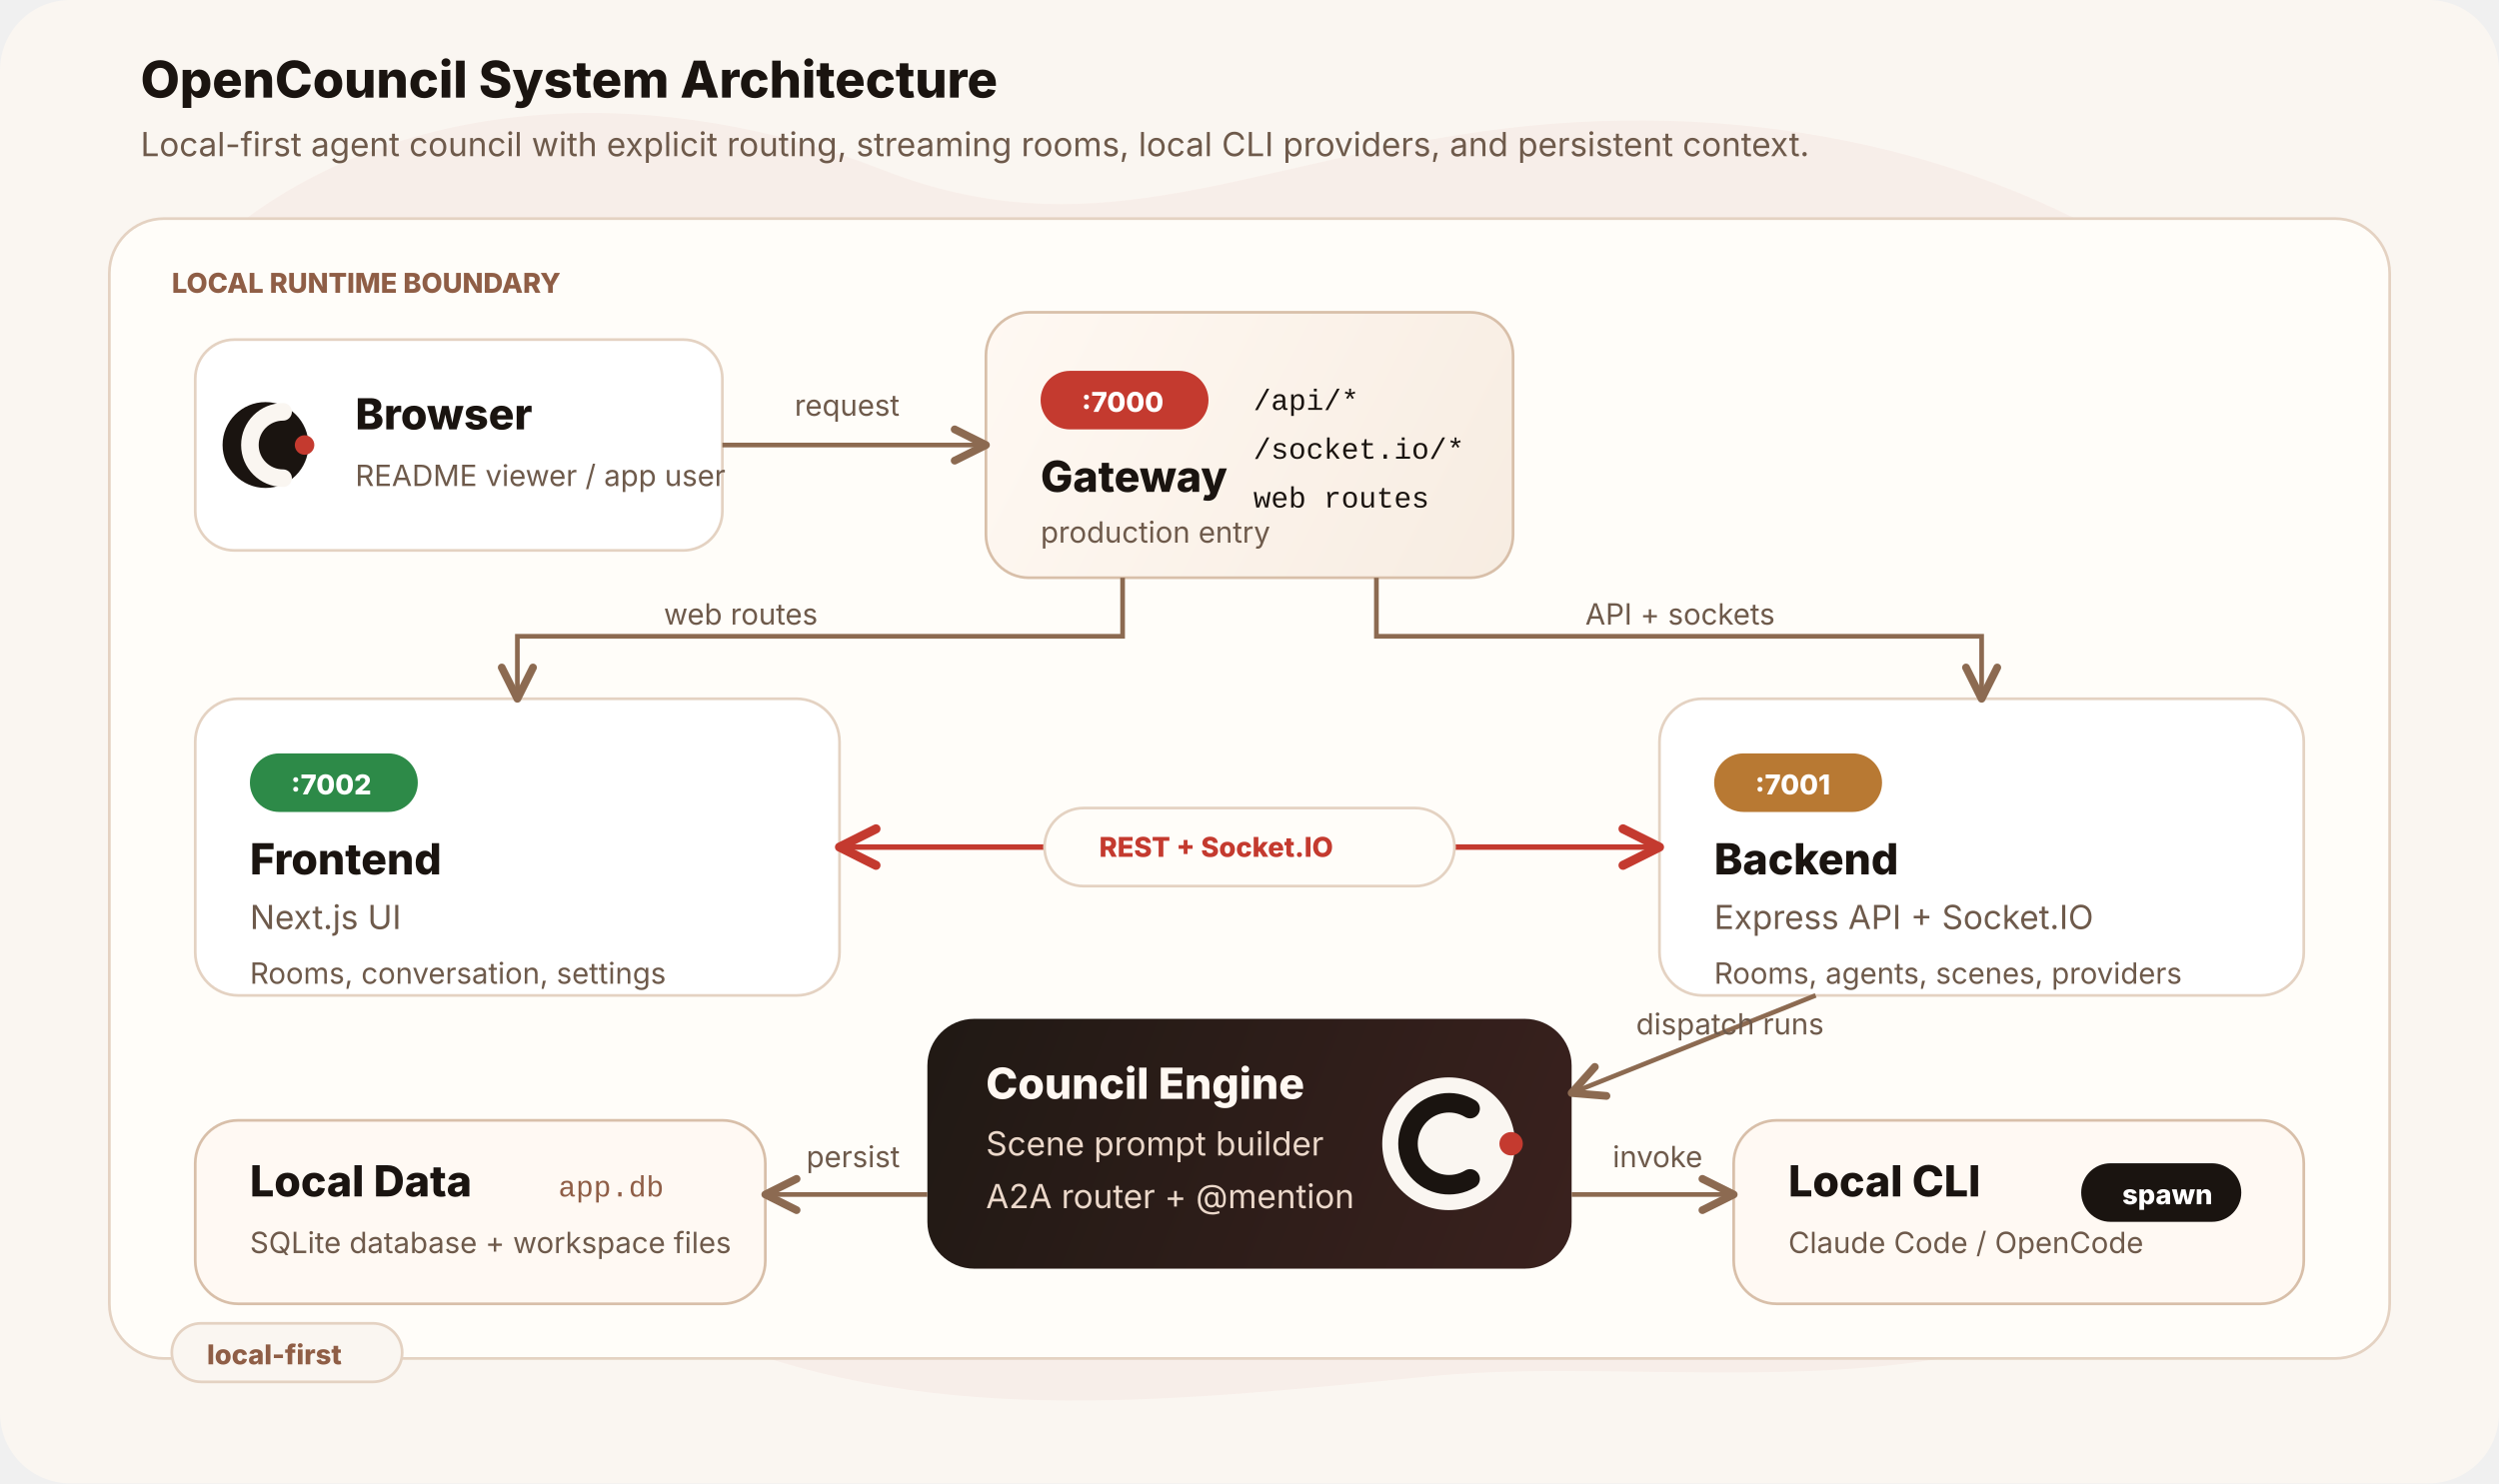
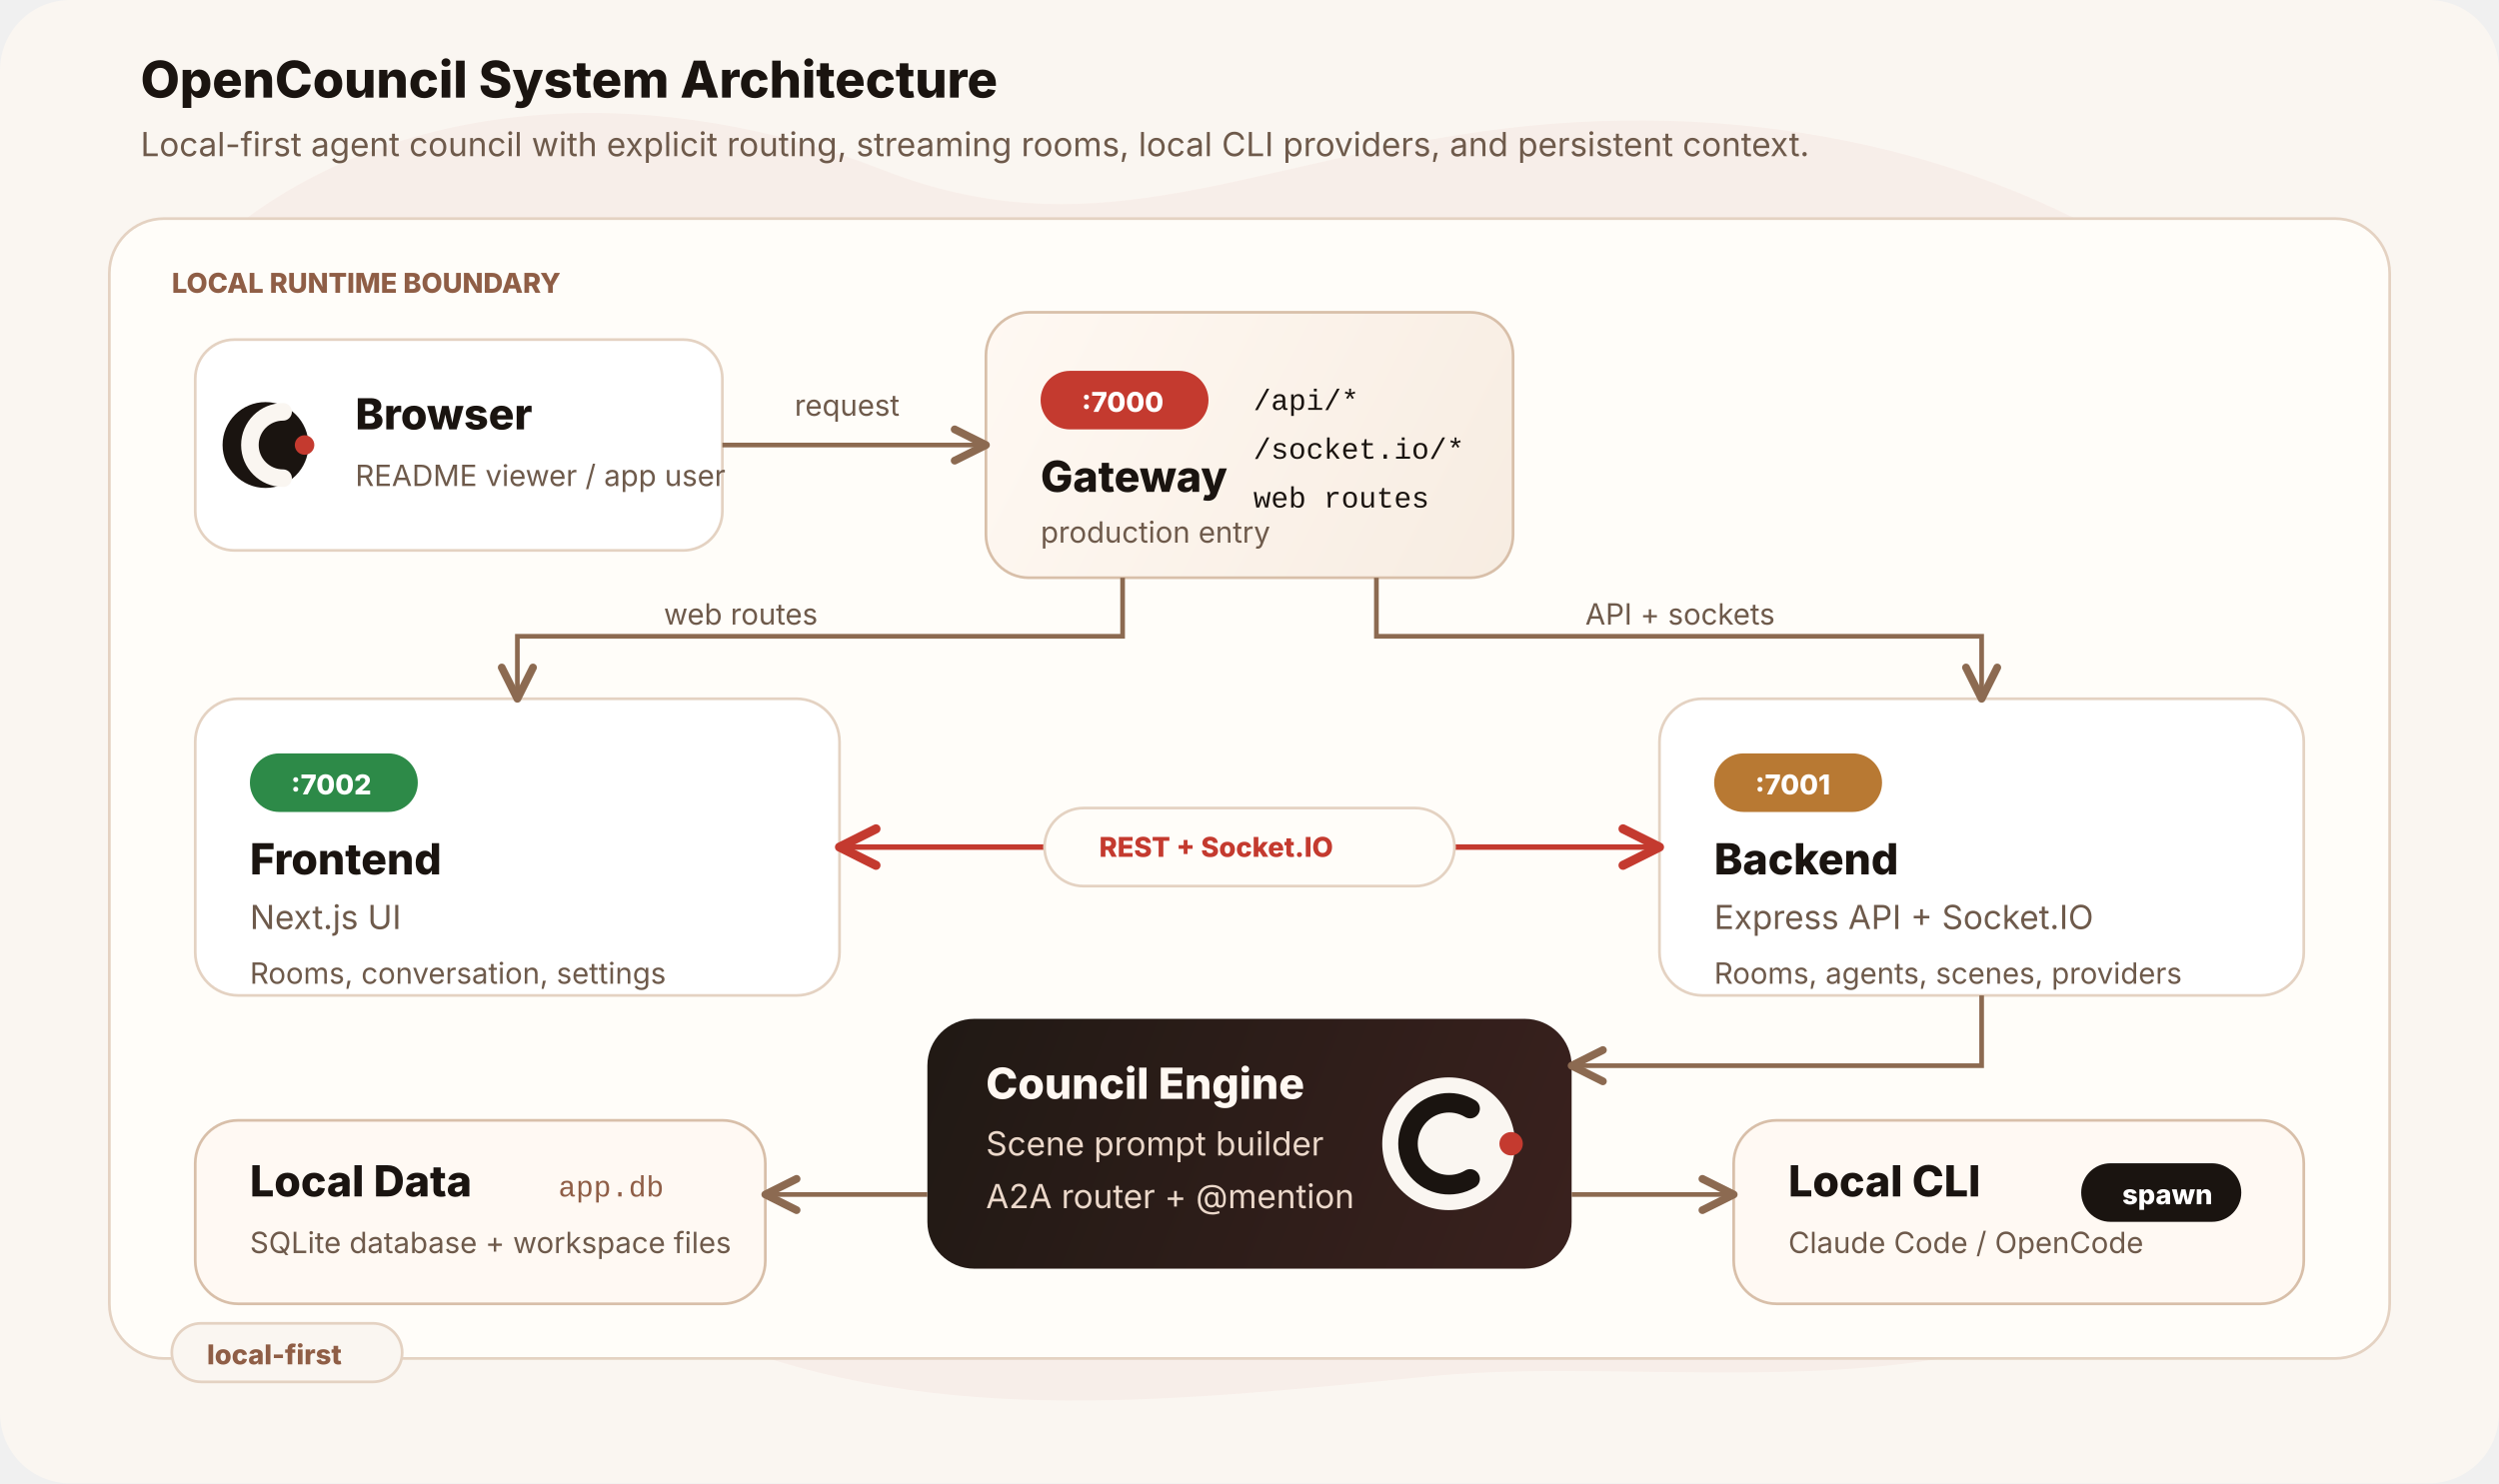
<svg xmlns="http://www.w3.org/2000/svg" width="1280" height="760" viewBox="0 0 1280 760" fill="none" role="img" aria-labelledby="title desc">
  <defs>
    <marker id="arrow" viewBox="0 0 12 12" refX="10" refY="6" markerWidth="10" markerHeight="10" orient="auto">
      <path d="M2 2L10 6L2 10" stroke="#8C6A51" stroke-width="2" stroke-linecap="round" stroke-linejoin="round" />
    </marker>
    <marker id="arrow-red" viewBox="0 0 12 12" refX="10" refY="6" markerWidth="10" markerHeight="10" orient="auto">
      <path d="M2 2L10 6L2 10" stroke="#C43A2F" stroke-width="2" stroke-linecap="round" stroke-linejoin="round" />
    </marker>
    <marker id="arrow-red-start" viewBox="0 0 12 12" refX="2" refY="6" markerWidth="10" markerHeight="10" orient="auto">
      <path d="M10 2L2 6L10 10" stroke="#C43A2F" stroke-width="2" stroke-linecap="round" stroke-linejoin="round" />
    </marker>
    <linearGradient id="gateway-fill" x1="500" y1="154" x2="780" y2="296" gradientUnits="userSpaceOnUse">
      <stop stop-color="#FFF9F3" />
      <stop offset="1" stop-color="#F7ECE1" />
    </linearGradient>
    <linearGradient id="engine-fill" x1="475" y1="520" x2="805" y2="650" gradientUnits="userSpaceOnUse">
      <stop stop-color="#201914" />
      <stop offset="1" stop-color="#3A211E" />
    </linearGradient>
    <style>
      .label { font-family: Manrope, Inter, -apple-system, BlinkMacSystemFont, "Segoe UI", sans-serif; fill: #1A1410; }
      .muted { fill: #6E5A4B; }
      .title { font-size: 26px; font-weight: 800; }
      .section { font-size: 22px; font-weight: 800; }
      .body { font-size: 17px; }
      .tiny { font-size: 15px; }
      .chip { font-size: 14px; font-weight: 800; }
      .mono { font-family: "SFMono-Regular", Consolas, "Liberation Mono", monospace; }
      .inverse { fill: #FFFFFF; }
      .light { fill: #FFF8F2; }
      .light-muted { fill: #EBD8CA; }
      .accent { fill: #C43A2F; }
      .warm { fill: #8F5E46; }
    </style>
  </defs>
  <rect width="1280" height="760" rx="36" fill="#FAF6F1" />
  <path d="M126 112C214 47 340 43 452 87C556 128 632 87 748 69C874 49 1001 70 1102 134C1194 193 1211 300 1172 396C1134 489 1199 579 1104 652C1007 727 848 694 734 705C591 719 470 732 354 681C236 629 148 548 111 439C72 324 28 185 126 112Z" fill="#C43A2F" opacity="0.045" />
  <text x="72" y="50" class="label title">OpenCouncil System Architecture</text>
  <text x="72" y="80" class="label muted body">Local-first agent council with explicit routing, streaming rooms, local CLI providers, and persistent context.</text>
  <rect x="56" y="112" width="1168" height="584" rx="28" fill="#FFFDF9" stroke="#E4D2C2" stroke-width="1.4" />
  <text x="88" y="150" class="label chip warm">LOCAL RUNTIME BOUNDARY</text>
  <g>
    <rect x="100" y="174" width="270" height="108" rx="20" fill="#FFFFFF" stroke="#E4D2C2" stroke-width="1.4" />
    <circle cx="136" cy="228" r="22" fill="#1A1410" />
    <path d="M145 211A17 17 0 1 0 145 245" stroke="#FAF6F1" stroke-width="9" stroke-linecap="round" />
    <circle cx="156" cy="228" r="5" fill="#C43A2F" />
    <text x="182" y="220" class="label section">Browser</text>
    <text x="182" y="249" class="label muted tiny">README viewer / app user</text>
  </g>
  <g>
    <rect x="505" y="160" width="270" height="136" rx="22" fill="url(#gateway-fill)" stroke="#D8BFA9" stroke-width="1.4" />
    <rect x="533" y="190" width="86" height="30" rx="15" fill="#C43A2F" />
    <text x="554" y="211" class="label chip inverse">:7000</text>
    <text x="533" y="252" class="label section">Gateway</text>
    <text x="533" y="278" class="label muted tiny">production entry</text>
    <text x="642" y="210" class="label mono tiny">/api/*</text>
    <text x="642" y="235" class="label mono tiny">/socket.io/*</text>
    <text x="642" y="260" class="label mono tiny">web routes</text>
  </g>
  <g>
    <rect x="100" y="358" width="330" height="152" rx="22" fill="#FFFFFF" stroke="#E4D2C2" stroke-width="1.4" />
    <rect x="128" y="386" width="86" height="30" rx="15" fill="#2D8A48" />
    <text x="149" y="407" class="label chip inverse">:7002</text>
    <text x="128" y="448" class="label section">Frontend</text>
    <text x="128" y="476" class="label muted body">Next.js UI</text>
    <text x="128" y="504" class="label muted tiny">Rooms, conversation, settings</text>
  </g>
  <g>
    <rect x="850" y="358" width="330" height="152" rx="22" fill="#FFFFFF" stroke="#E4D2C2" stroke-width="1.4" />
    <rect x="878" y="386" width="86" height="30" rx="15" fill="#B87933" />
    <text x="899" y="407" class="label chip inverse">:7001</text>
    <text x="878" y="448" class="label section">Backend</text>
    <text x="878" y="476" class="label muted body">Express API + Socket.IO</text>
    <text x="878" y="504" class="label muted tiny">Rooms, agents, scenes, providers</text>
  </g>
  <g>
    <rect x="475" y="522" width="330" height="128" rx="24" fill="url(#engine-fill)" />
    <text x="505" y="563" class="label section light">Council Engine</text>
    <text x="505" y="592" class="label body light-muted">Scene prompt builder</text>
    <text x="505" y="619" class="label body light-muted">A2A router + @mention</text>
    <circle cx="742" cy="586" r="34" fill="#FAF6F1" />
    <path d="M753 568A21 21 0 1 0 753 604" stroke="#1A1410" stroke-width="10" stroke-linecap="round" />
    <circle cx="774" cy="586" r="6" fill="#C43A2F" />
  </g>
  <g>
    <rect x="100" y="574" width="292" height="94" rx="22" fill="#FFF9F3" stroke="#D8BFA9" stroke-width="1.4" />
    <text x="128" y="613" class="label section">Local Data</text>
    <text x="128" y="642" class="label muted tiny">SQLite database + workspace files</text>
    <text x="286" y="613" class="label mono tiny warm">app.db</text>
  </g>
  <g>
    <rect x="888" y="574" width="292" height="94" rx="22" fill="#FFF9F3" stroke="#D8BFA9" stroke-width="1.4" />
    <text x="916" y="613" class="label section">Local CLI</text>
    <text x="916" y="642" class="label muted tiny">Claude Code / OpenCode</text>
    <rect x="1066" y="596" width="82" height="30" rx="15" fill="#1A1410" />
    <text x="1087" y="617" class="label chip inverse">spawn</text>
  </g>
  <path d="M370 228H505" stroke="#8C6A51" stroke-width="2.4" marker-end="url(#arrow)" />
  <text x="407" y="213" class="label muted tiny">request</text>
  <path d="M575 296V326H265V358" stroke="#8C6A51" stroke-width="2.4" fill="none" marker-end="url(#arrow)" />
  <text x="340" y="320" class="label muted tiny">web routes</text>
  <path d="M705 296V326H1015V358" stroke="#8C6A51" stroke-width="2.4" fill="none" marker-end="url(#arrow)" />
  <text x="812" y="320" class="label muted tiny">API + sockets</text>
  <path d="M430 434H850" stroke="#C43A2F" stroke-width="2.8" marker-start="url(#arrow-red-start)" marker-end="url(#arrow-red)" />
  <rect x="535" y="414" width="210" height="40" rx="20" fill="#FFFDF9" stroke="#E4D2C2" stroke-width="1.4" />
  <text x="563" y="439" class="label chip accent">REST + Socket.IO</text>
-   <path d="M930 510L805 560" stroke="#8C6A51" stroke-width="2.4" fill="none" marker-end="url(#arrow)" />
-   <text x="838" y="530" class="label muted tiny">dispatch runs</text>
+   <path d="M1015 510V546H805" stroke="#8C6A51" stroke-width="2.4" fill="none" marker-end="url(#arrow)" />
  <path d="M805 612H888" stroke="#8C6A51" stroke-width="2.4" marker-end="url(#arrow)" />
-   <text x="826" y="598" class="label muted tiny">invoke</text>
  <path d="M475 612H392" stroke="#8C6A51" stroke-width="2.4" marker-end="url(#arrow)" />
-   <text x="413" y="598" class="label muted tiny">persist</text>
  <rect x="88" y="678" width="118" height="30" rx="15" fill="#FAF6F1" stroke="#E4D2C2" stroke-width="1.4" />
  <text x="106" y="699" class="label chip warm">local-first</text>
</svg>
